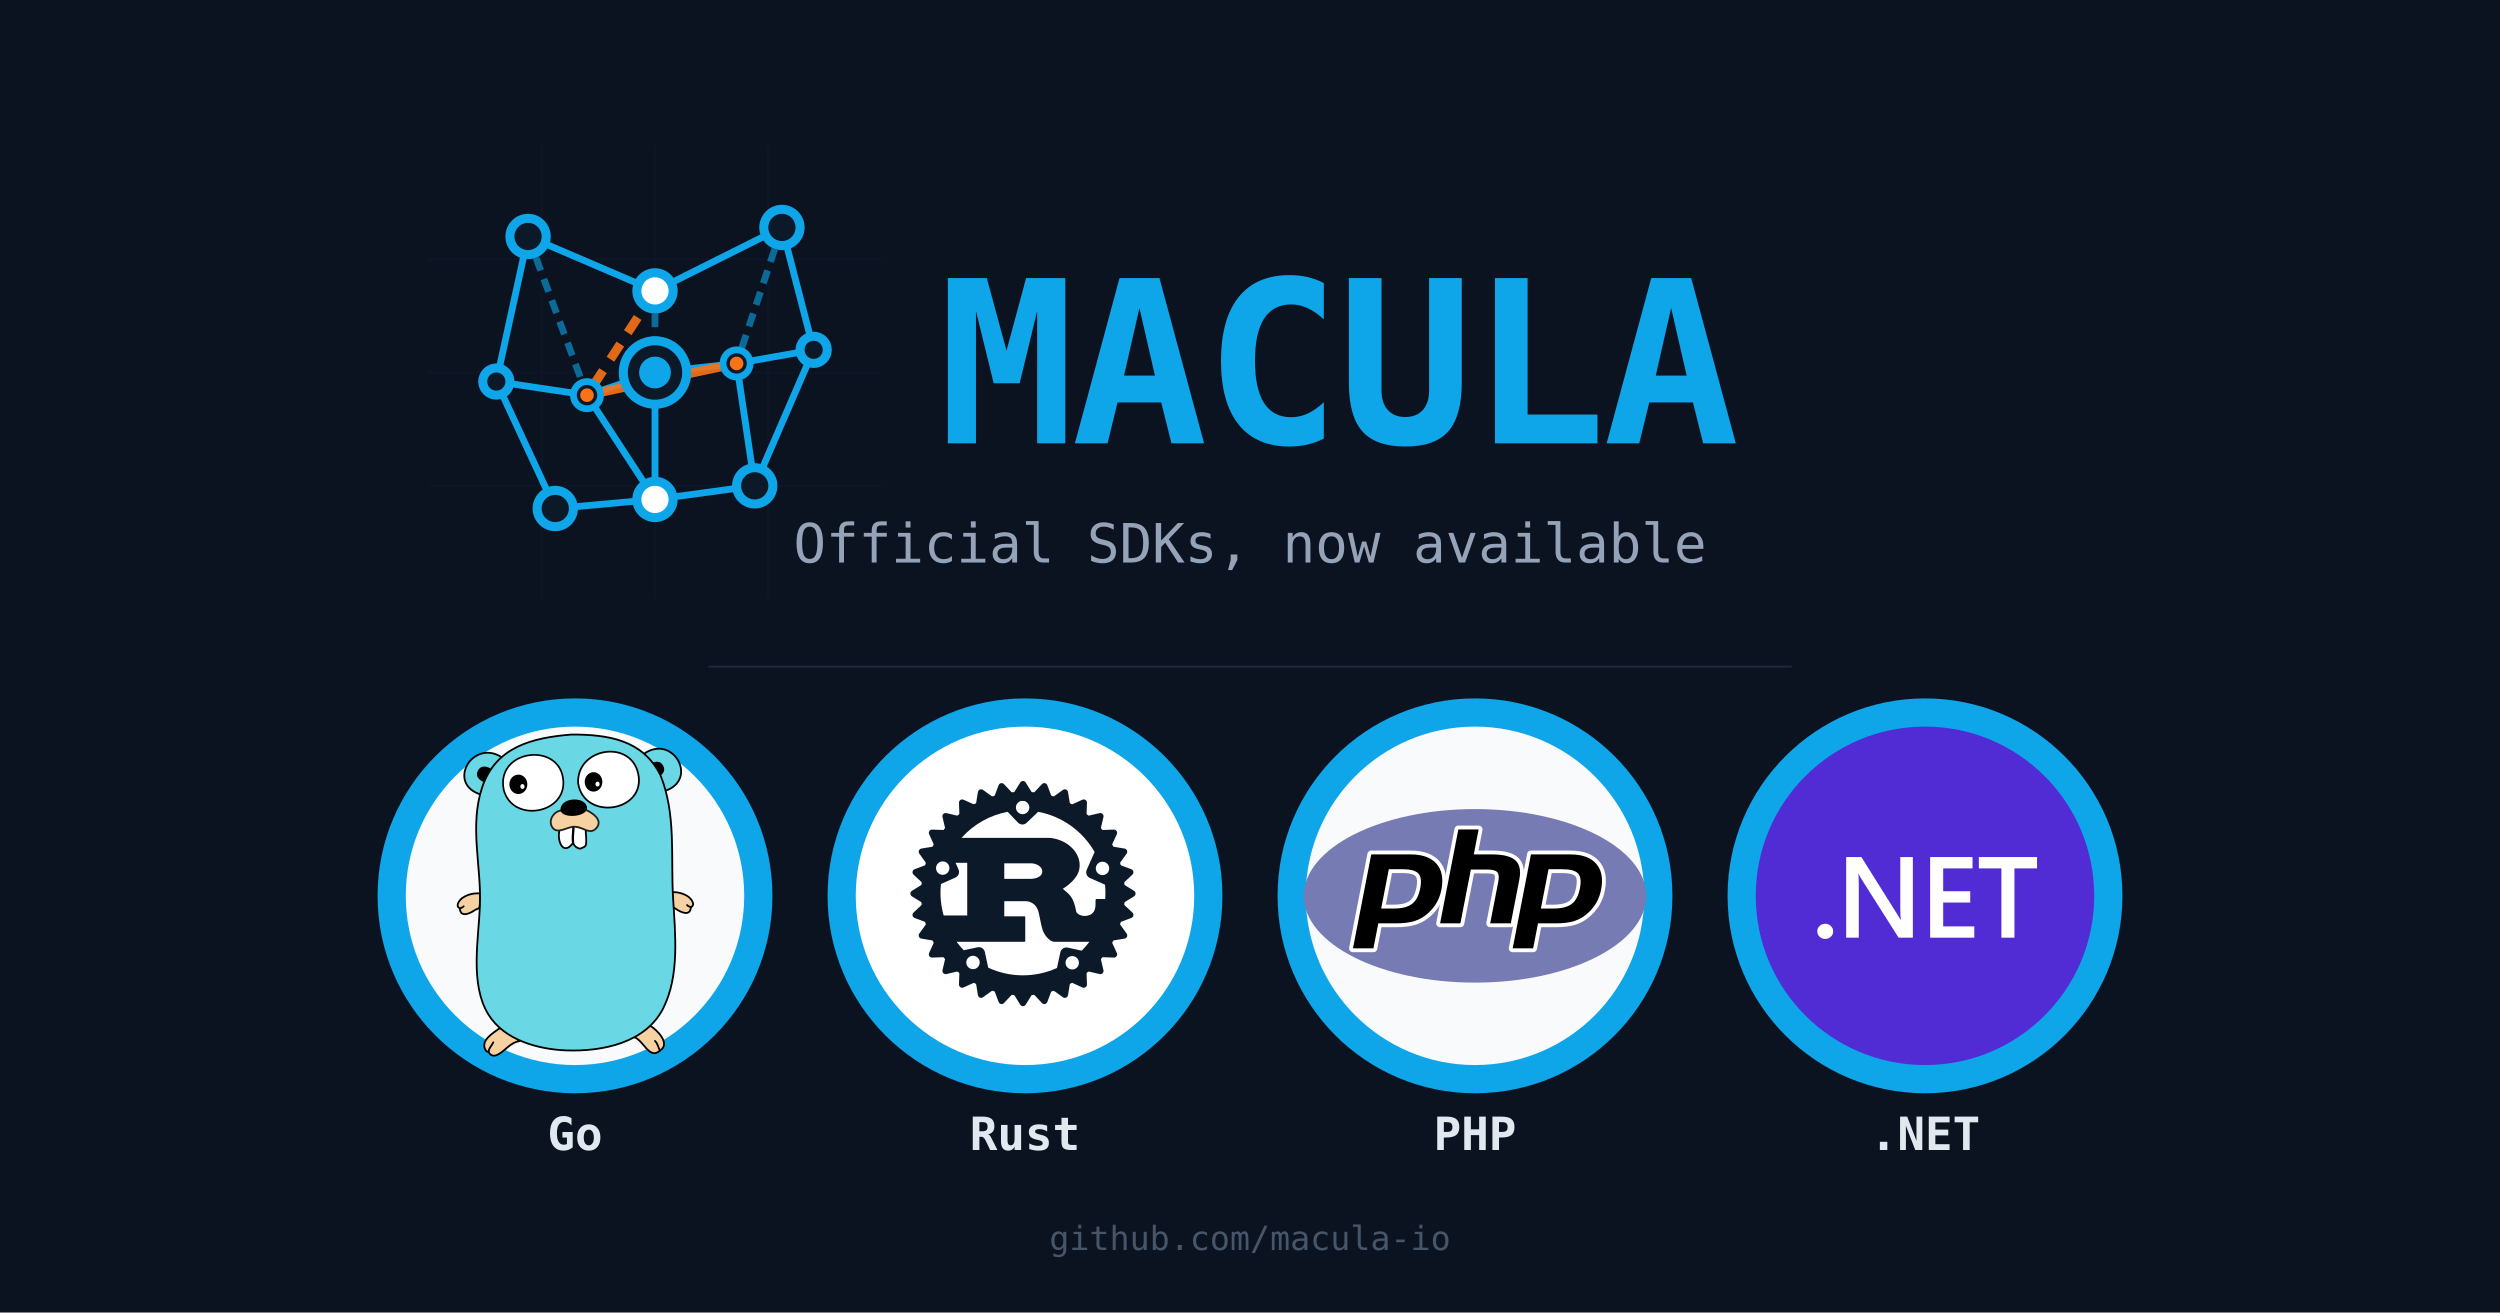
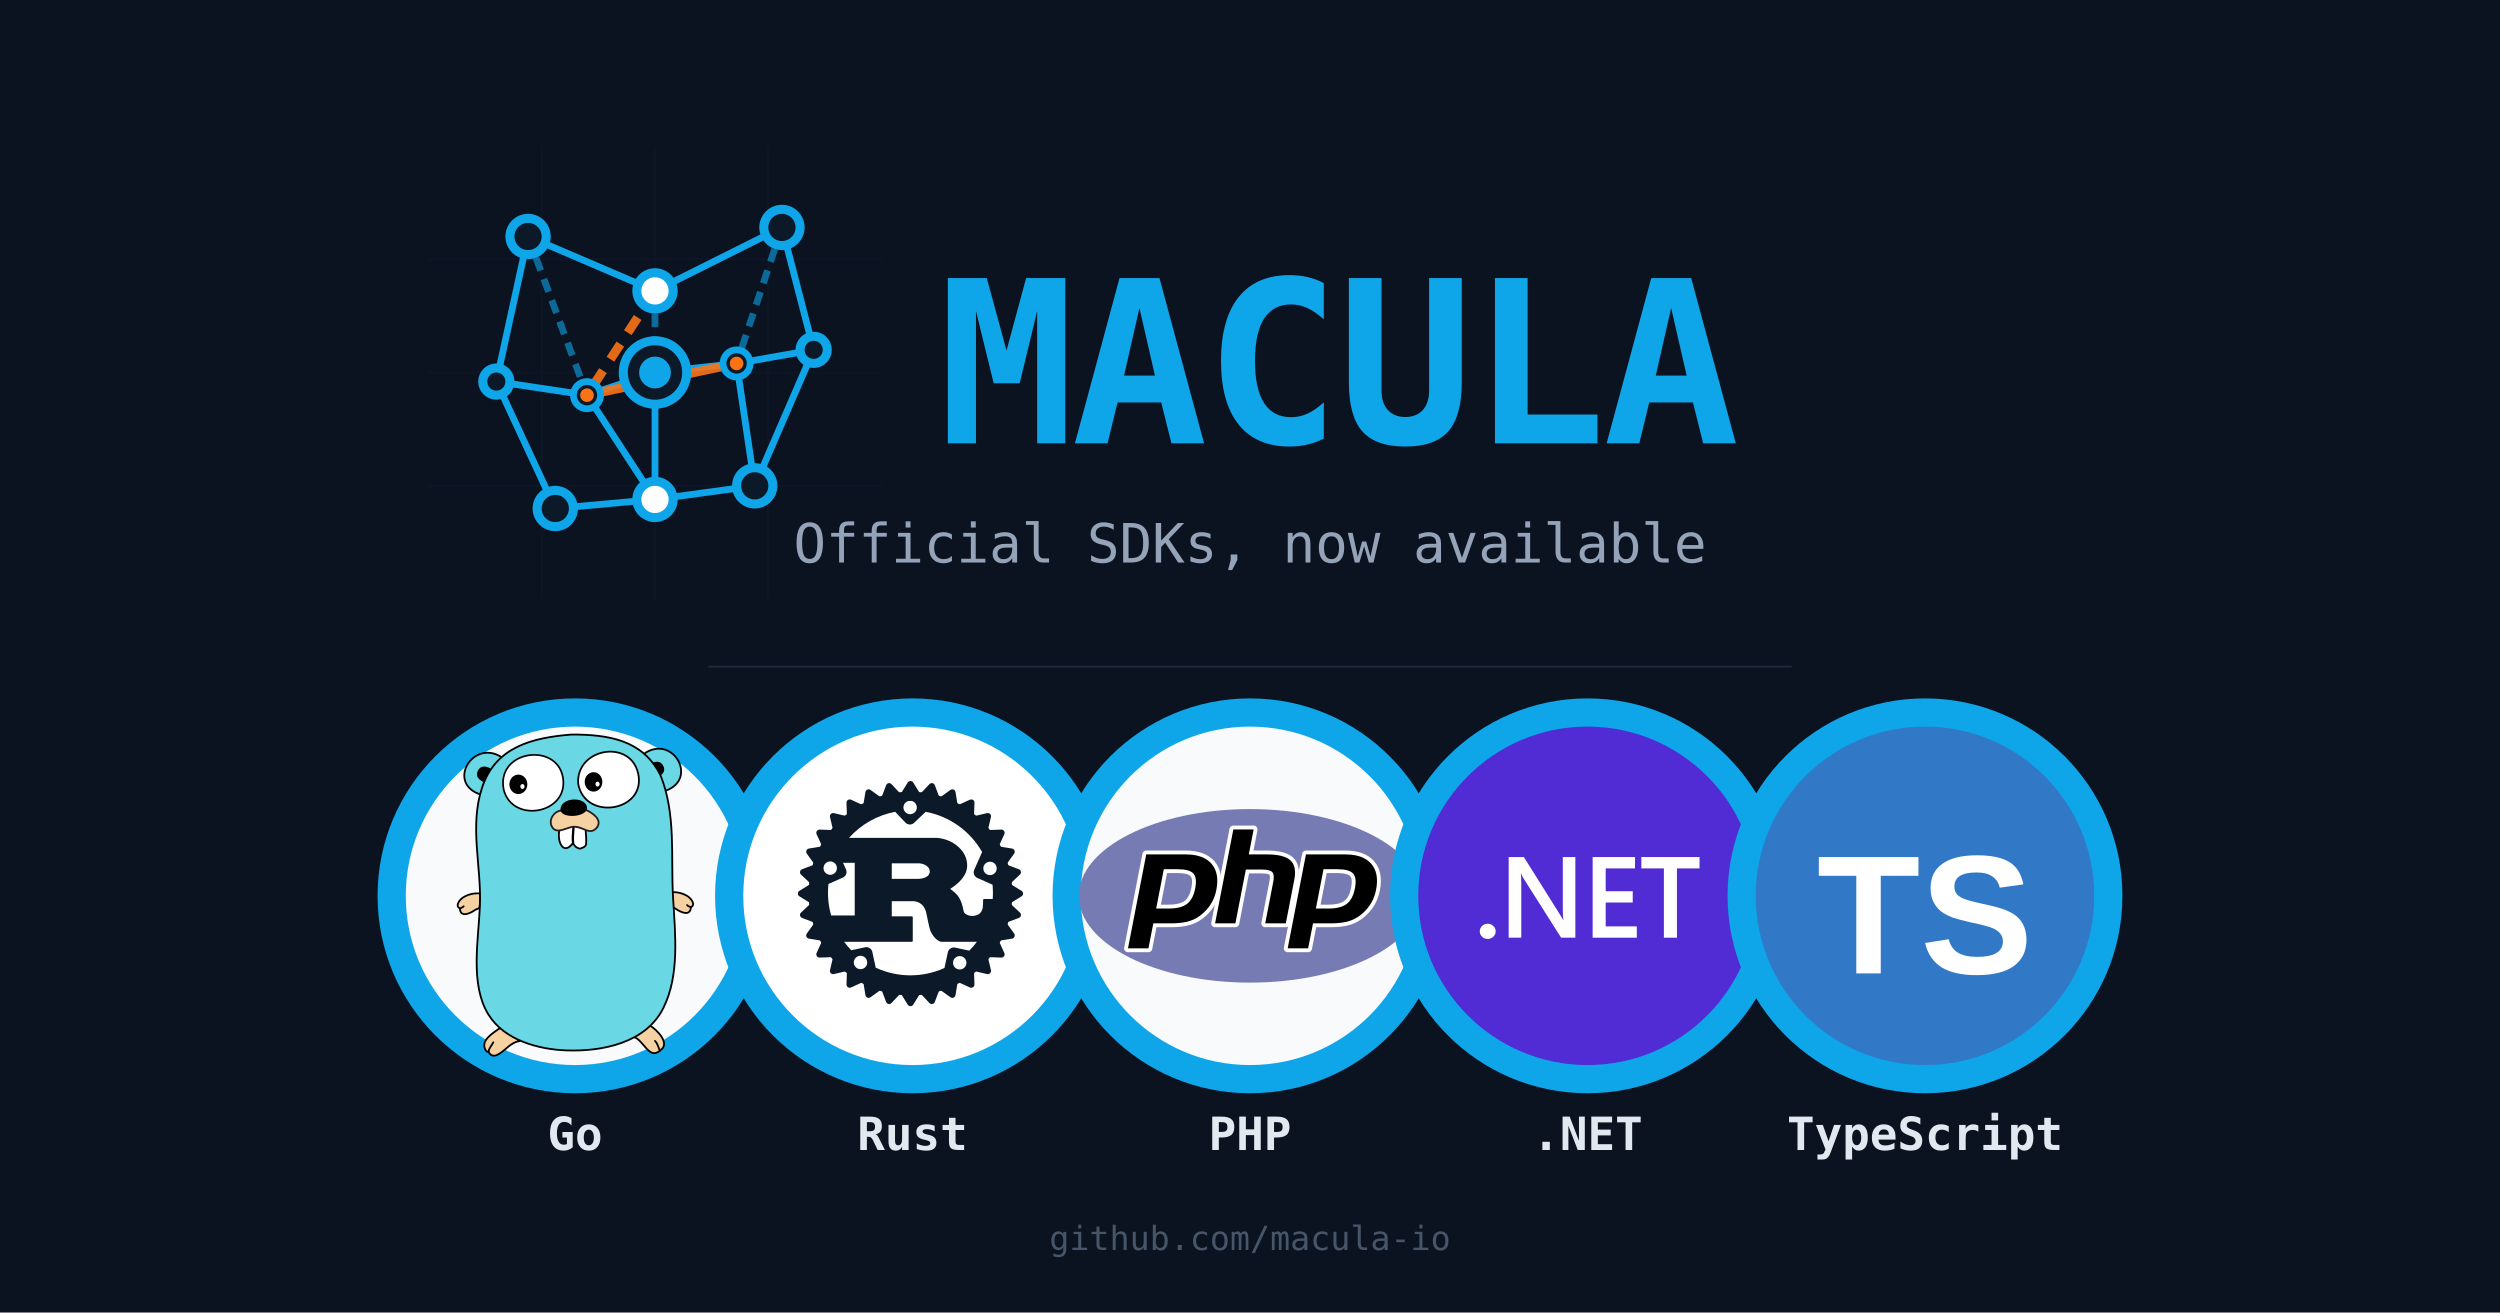
<svg xmlns="http://www.w3.org/2000/svg" viewBox="0 0 1200 630" width="1200" height="630">
  <defs>
    
  </defs>
  <rect width="1200" height="630" fill="#0B1220" />
  <g transform="translate(192.00, 70.00) scale(3.4)">
    <g transform="translate(4, 0) scale(0.64)">
      <g stroke="#1E3A5F" stroke-width="0.5" opacity="0.1">
        <line x1="0" y1="25" x2="100" y2="25" />
        <line x1="0" y1="50" x2="100" y2="50" />
        <line x1="0" y1="75" x2="100" y2="75" />
        <line x1="25" y1="0" x2="25" y2="100" />
        <line x1="50" y1="0" x2="50" y2="100" />
        <line x1="75" y1="0" x2="75" y2="100" />
      </g>
      <g stroke="#0EA5E9" stroke-width="1.5" fill="none">
        <line x1="22" y1="20" x2="50" y2="32" />
        <line x1="50" y1="32" x2="78" y2="18" />
        <line x1="22" y1="20" x2="15" y2="52" />
        <line x1="78" y1="18" x2="85" y2="45" />
        <line x1="15" y1="52" x2="35" y2="55" />
        <line x1="35" y1="55" x2="50" y2="50" />
        <line x1="50" y1="50" x2="68" y2="48" />
        <line x1="68" y1="48" x2="85" y2="45" />
        <line x1="15" y1="52" x2="28" y2="80" />
        <line x1="35" y1="55" x2="50" y2="78" />
        <line x1="50" y1="50" x2="50" y2="78" />
        <line x1="68" y1="48" x2="72" y2="75" />
        <line x1="85" y1="45" x2="72" y2="75" />
        <line x1="28" y1="80" x2="50" y2="78" />
        <line x1="50" y1="78" x2="72" y2="75" />
        <line x1="22" y1="20" x2="35" y2="55" stroke-dasharray="3,2" opacity="0.6" />
        <line x1="78" y1="18" x2="68" y2="48" stroke-dasharray="3,2" opacity="0.6" />
        <line x1="50" y1="32" x2="50" y2="50" stroke-dasharray="3,2" opacity="0.6" />
      </g>
      <g stroke="#F97316" stroke-width="2" fill="none" opacity="0.9">
        <line x1="35" y1="55" x2="68" y2="48" />
        <line x1="50" y1="32" x2="35" y2="55" stroke-dasharray="4,3" />
      </g>
      <g stroke="#0EA5E9" stroke-width="2" fill="#0C1929">
        <circle cx="22" cy="20" r="4" />
        <circle cx="78" cy="18" r="4" />
        <circle cx="15" cy="52" r="3" />
        <circle cx="85" cy="45" r="3" />
        <circle cx="28" cy="80" r="4" />
        <circle cx="72" cy="75" r="4" />
      </g>
      <g stroke="#0EA5E9" stroke-width="2" fill="white">
        <circle cx="50" cy="32" r="4" />
        <circle cx="50" cy="78" r="4" />
      </g>
      <circle cx="50" cy="50" r="7" stroke="#0EA5E9" stroke-width="2" fill="#0C1929" />
      <circle cx="50" cy="50" r="3.5" fill="#0EA5E9" />
      <g stroke="#0EA5E9" stroke-width="1.5" fill="#0C1929">
        <circle cx="35" cy="55" r="3" />
        <circle cx="68" cy="48" r="3" />
      </g>
      <g fill="#F97316">
        <circle cx="35" cy="55" r="1.5" />
        <circle cx="68" cy="48" r="1.5" />
      </g>
    </g>
    <text x="76" y="42" font-family="'JetBrains Mono', 'Fira Code', 'SF Mono', Consolas, monospace" font-size="32" font-weight="600" fill="#0EA5E9" letter-spacing="-0.5px">MACULA</text>
  </g>
  <text x="600.0" y="270" text-anchor="middle" font-family="'JetBrains Mono','Fira Code','SF Mono',Consolas,monospace" font-size="26" fill="#94A3B8">Official SDKs, now available</text>
  <line x1="340.0" y1="320" x2="860.0" y2="320" stroke="#1E293B" stroke-width="1" />
  <a href="https://github.com/macula-io/macula-go" target="_blank" rel="noopener">
    <g transform="translate(-89.54, 64.46) scale(6.7692)">
      <circle cx="54" cy="54" r="13" fill="#F8FAFC" stroke="#0EA5E9" stroke-width="2" />
      <g transform="translate(45.38, 42.00) scale(0.0429)">
        <path fill-rule="evenodd" clip-rule="evenodd" fill="#F6D2A2" stroke="#000000" stroke-width="3" stroke-linecap="round" d="  M10.634,300.493c0.764,15.751,16.499,8.463,23.626,3.539c6.765-4.675,8.743-0.789,9.337-10.015  c0.389-6.064,1.088-12.128,0.744-18.216c-10.23-0.927-21.357,1.509-29.744,7.602C10.277,286.542,2.177,296.561,10.634,300.493" />
        <path fill-rule="evenodd" clip-rule="evenodd" fill="#C6B198" stroke="#000000" stroke-width="3" stroke-linecap="round" d="  M10.634,300.493c2.29-0.852,4.717-1.457,6.271-3.528" />
        <path fill-rule="evenodd" clip-rule="evenodd" fill="#6AD7E5" stroke="#000000" stroke-width="3" stroke-linecap="round" d="  M46.997,112.853C-13.3,95.897,31.536,19.189,79.956,50.74L46.997,112.853z" />
        <path fill-rule="evenodd" clip-rule="evenodd" fill="#6AD7E5" stroke="#000000" stroke-width="3" stroke-linecap="round" d="  M314.895,44.984c47.727-33.523,90.856,42.111,35.388,61.141L314.895,44.984z" />
        <path fill-rule="evenodd" clip-rule="evenodd" fill="#F6D2A2" stroke="#000000" stroke-width="3" stroke-linecap="round" d="  M325.161,494.343c12.123,7.501,34.282,30.182,16.096,41.18c-17.474,15.999-27.254-17.561-42.591-22.211  C305.271,504.342,313.643,496.163,325.161,494.343z" />
        <path fill-rule="evenodd" clip-rule="evenodd" fill="none" stroke="#000000" stroke-width="3" stroke-linecap="round" d="  M341.257,535.522c-2.696-5.361-3.601-11.618-8.102-15.939" />
        <path fill-rule="evenodd" clip-rule="evenodd" fill="#F6D2A2" stroke="#000000" stroke-width="3" stroke-linecap="round" d="  M108.579,519.975c-14.229,2.202-22.238,15.039-34.1,21.558c-11.178,6.665-15.454-2.134-16.461-3.92  c-1.752-0.799-1.605,0.744-4.309-1.979c-10.362-16.354,10.797-28.308,21.815-36.432C90.87,496.1,100.487,509.404,108.579,519.975z" />
        <path fill-rule="evenodd" clip-rule="evenodd" fill="none" stroke="#000000" stroke-width="3" stroke-linecap="round" d="  M58.019,537.612c0.542-6.233,5.484-10.407,7.838-15.677" />
        <path fill-rule="evenodd" clip-rule="evenodd" d="M49.513,91.667c-7.955-4.208-13.791-9.923-8.925-19.124  c4.505-8.518,12.874-7.593,20.83-3.385L49.513,91.667z" />
        <path fill-rule="evenodd" clip-rule="evenodd" d="M337.716,83.667c7.955-4.208,13.791-9.923,8.925-19.124  c-4.505-8.518-12.874-7.593-20.83-3.385L337.716,83.667z" />
        <path fill-rule="evenodd" clip-rule="evenodd" fill="#F6D2A2" stroke="#000000" stroke-width="3" stroke-linecap="round" d="  M392.475,298.493c-0.764,15.751-16.499,8.463-23.626,3.539c-6.765-4.675-8.743-0.789-9.337-10.015  c-0.389-6.064-1.088-12.128-0.744-18.216c10.23-0.927,21.357,1.509,29.744,7.602C392.831,284.542,400.932,294.561,392.475,298.493" />
        <path fill-rule="evenodd" clip-rule="evenodd" fill="#C6B198" stroke="#000000" stroke-width="3" stroke-linecap="round" d="  M392.475,298.493c-2.29-0.852-4.717-1.457-6.271-3.528" />
        <g>
          <path fill-rule="evenodd" clip-rule="evenodd" fill="#6AD7E5" stroke="#000000" stroke-width="3" stroke-linecap="round" d="   M195.512,13.124c60.365,0,116.953,8.633,146.452,66.629c26.478,65.006,17.062,135.104,21.1,203.806   c3.468,58.992,11.157,127.145-16.21,181.812c-28.79,57.514-100.73,71.982-160,69.863c-46.555-1.666-102.794-16.854-129.069-59.389   c-30.826-49.9-16.232-124.098-13.993-179.622c2.652-65.771-17.815-131.742,3.792-196.101   C69.999,33.359,130.451,18.271,195.512,13.124" />
        </g>
        <path fill-rule="evenodd" clip-rule="evenodd" fill="#FFFFFF" stroke="#000000" stroke-width="2.908" stroke-linecap="round" d="  M206.169,94.16c10.838,63.003,113.822,46.345,99.03-17.197C291.935,19.983,202.567,35.755,206.169,94.16" />
        <path fill-rule="evenodd" clip-rule="evenodd" fill="#FFFFFF" stroke="#000000" stroke-width="2.821" stroke-linecap="round" d="  M83.103,104.35c14.047,54.85,101.864,40.807,98.554-14.213C177.691,24.242,69.673,36.957,83.103,104.35" />
        <path fill-rule="evenodd" clip-rule="evenodd" fill="#FFFFFF" stroke="#000000" stroke-width="3" stroke-linecap="round" d="  M218.594,169.762c0.046,8.191,1.861,17.387,0.312,26.101c-2.091,3.952-6.193,4.37-9.729,5.967c-4.89-0.767-9.002-3.978-10.963-8.552  c-1.255-9.946,0.468-19.576,0.785-29.526L218.594,169.762z" />
        <g>
          <ellipse fill-rule="evenodd" clip-rule="evenodd" cx="107.324" cy="95.404" rx="14.829" ry="16.062" />
          <ellipse fill-rule="evenodd" clip-rule="evenodd" fill="#FFFFFF" cx="114.069" cy="99.029" rx="3.496" ry="4.082" />
        </g>
        <g>
          <ellipse fill-rule="evenodd" clip-rule="evenodd" cx="231.571" cy="91.404" rx="14.582" ry="16.062" />
          <ellipse fill-rule="evenodd" clip-rule="evenodd" fill="#FFFFFF" cx="238.204" cy="95.029" rx="3.438" ry="4.082" />
        </g>
        <path fill-rule="evenodd" clip-rule="evenodd" fill="#FFFFFF" stroke="#000000" stroke-width="3" stroke-linecap="round" d="  M176.217,168.87c-6.47,15.68,3.608,47.035,21.163,23.908c-1.255-9.946,0.468-19.576,0.785-29.526L176.217,168.87z" />
        <g>
          <path fill-rule="evenodd" clip-rule="evenodd" fill="#F6D2A2" stroke="#231F20" stroke-width="3" stroke-linecap="round" d="   M178.431,138.673c-12.059,1.028-21.916,15.366-15.646,26.709c8.303,15.024,26.836-1.329,38.379,0.203   c13.285,0.272,24.17,14.047,34.84,2.49c11.867-12.854-5.109-25.373-18.377-30.97L178.431,138.673z" />
          <path fill-rule="evenodd" clip-rule="evenodd" d="M176.913,138.045c-0.893-20.891,38.938-23.503,43.642-6.016   C225.247,149.475,178.874,153.527,176.913,138.045C175.348,125.682,176.913,138.045,176.913,138.045z" />
        </g>
      </g>
    </g>
    <text x="276.0" y="552.0" text-anchor="middle" font-family="'JetBrains Mono','Fira Code','SF Mono',Consolas,monospace" font-size="22" font-weight="600" fill="#E2E8F0">Go</text>
  </a>
  <a href="https://github.com/macula-io/macula-rust" target="_blank" rel="noopener">
-     <g transform="translate(126.46, 64.46) scale(6.7692)">
+     <g transform="translate(72.46, 64.46) scale(6.7692)">
      <circle cx="54" cy="54" r="13" fill="#FFFFFF" stroke="#0EA5E9" stroke-width="2" />
      <g transform="translate(43.00, 43.00) scale(0.1528)" fill="#0C1929">
        <path d="m71.05 23.68c-26.06 0-47.27 21.22-47.27 47.27s21.22 47.27 47.27 47.27 47.27-21.22 47.27-47.27-21.22-47.27-47.27-47.27zm-.07 4.2a3.1 3.11 0 0 1 3.02 3.11 3.11 3.11 0 0 1 -6.22 0 3.11 3.11 0 0 1 3.2-3.11zm7.12 5.12a38.27 38.27 0 0 1 26.2 18.66l-3.67 8.28c-.63 1.43.02 3.11 1.44 3.75l7.06 3.13a38.27 38.27 0 0 1 .08 6.64h-3.93c-.39 0-.55.26-.55.64v1.8c0 4.24-2.39 5.17-4.49 5.4-2 .23-4.21-.84-4.49-2.06-1.18-6.63-3.14-8.04-6.24-10.49 3.85-2.44 7.85-6.05 7.85-10.87 0-5.21-3.57-8.49-6-10.1-3.42-2.25-7.2-2.7-8.22-2.7h-40.6a38.27 38.27 0 0 1 21.41-12.08l4.79 5.02c1.08 1.13 2.87 1.18 4 .09zm-44.2 23.02a3.11 3.11 0 0 1 3.02 3.11 3.11 3.11 0 0 1 -6.22 0 3.11 3.11 0 0 1 3.2-3.11zm74.15.14a3.11 3.11 0 0 1 3.02 3.11 3.11 3.11 0 0 1 -6.22 0 3.11 3.11 0 0 1 3.2-3.11zm-68.29.5h5.42v24.44h-10.94a38.27 38.27 0 0 1 -1.24-14.61l6.7-2.98c1.43-.64 2.08-2.31 1.44-3.74zm22.62.26h12.91c.67 0 4.71.77 4.71 3.8 0 2.51-3.1 3.41-5.65 3.41h-11.98zm0 17.56h9.89c.9 0 4.83.26 6.08 5.28.39 1.54 1.26 6.56 1.85 8.17.59 1.8 2.98 5.4 5.53 5.4h16.14a38.27 38.27 0 0 1 -3.54 4.1l-6.57-1.41c-1.53-.33-3.04.65-3.37 2.18l-1.56 7.28a38.27 38.27 0 0 1 -31.91-.15l-1.56-7.28c-.33-1.53-1.83-2.51-3.36-2.18l-6.43 1.38a38.27 38.27 0 0 1 -3.32-3.92h31.27c.35 0 .59-.06.59-.39v-11.06c0-.32-.24-.39-.59-.39h-9.15zm-14.43 25.33a3.11 3.11 0 0 1 3.02 3.11 3.11 3.11 0 0 1 -6.22 0 3.11 3.11 0 0 1 3.2-3.11zm46.05.14a3.11 3.11 0 0 1 3.02 3.11 3.11 3.11 0 0 1 -6.22 0 3.11 3.11 0 0 1 3.2-3.11z" />
        <path d="m115.68 70.95a44.63 44.63 0 0 1 -44.63 44.63 44.63 44.63 0 0 1 -44.63-44.63 44.63 44.63 0 0 1 44.63-44.63 44.63 44.63 0 0 1 44.63 44.63zm-.84-4.31 6.96 4.31-6.96 4.31 5.98 5.59-7.66 2.87 4.78 6.65-8.09 1.32 3.4 7.46-8.19-.29 1.88 7.98-7.98-1.88.29 8.19-7.46-3.4-1.32 8.09-6.65-4.78-2.87 7.66-5.59-5.98-4.31 6.96-4.31-6.96-5.59 5.98-2.87-7.66-6.65 4.78-1.32-8.09-7.46 3.4.29-8.19-7.98 1.88 1.88-7.98-8.19.29 3.4-7.46-8.09-1.32 4.78-6.65-7.66-2.87 5.98-5.59-6.96-4.31 6.96-4.31-5.98-5.59 7.66-2.87-4.78-6.65 8.09-1.32-3.4-7.46 8.19.29-1.88-7.98 7.98 1.88-.29-8.19 7.46 3.4 1.32-8.09 6.65 4.78 2.87-7.66 5.59 5.98 4.31-6.96 4.31 6.96 5.59-5.98 2.87 7.66 6.65-4.78 1.32 8.09 7.46-3.4-.29 8.19 7.98-1.88-1.88 7.98 8.19-.29-3.4 7.46 8.09 1.32-4.78 6.65 7.66 2.87z" fill-rule="evenodd" stroke="#0C1929" stroke-linecap="round" stroke-linejoin="round" stroke-width="3" />
      </g>
    </g>
-     <text x="492.0" y="552.0" text-anchor="middle" font-family="'JetBrains Mono','Fira Code','SF Mono',Consolas,monospace" font-size="22" font-weight="600" fill="#E2E8F0">Rust</text>
+     <text x="438.0" y="552.0" text-anchor="middle" font-family="'JetBrains Mono','Fira Code','SF Mono',Consolas,monospace" font-size="22" font-weight="600" fill="#E2E8F0">Rust</text>
  </a>
  <a href="https://github.com/macula-io/macula-php" target="_blank" rel="noopener">
-     <g transform="translate(342.46, 64.46) scale(6.7692)">
+     <g transform="translate(234.46, 64.46) scale(6.7692)">
      <circle cx="54" cy="54" r="13" fill="#F8FAFC" stroke="#0EA5E9" stroke-width="2" />
      <g transform="translate(41.00, 46.99) scale(0.036558)">
        <g id="php-g3438" transform="matrix(1.25,0,0,-1.25,-4.4,394.2987)">
          <g id="php-g3440">
            <g clip-path="url(#php-clipPath3444)" id="php-g3442">
              <g id="php-g3448">
                <g id="php-g3450">
                  <path d="M 11.52,162 C 11.52,81.677 135.307,16.561 288,16.561 l 0,0 c 152.693,0 276.481,65.116 276.481,145.439 l 0,0 c 0,80.322 -123.788,145.439 -276.481,145.439 l 0,0 C 135.307,307.439 11.52,242.322 11.52,162" id="php-path3462" style="fill:url(#php-radialGradient3452);stroke:none" />
                </g>
              </g>
            </g>
          </g>
          <g id="php-g3464">
            <g clip-path="url(#php-clipPath3468)" id="php-g3466">
              <g id="php-g3472" transform="translate(288,27.3594)">
                <path d="M 0,0 C 146.729,0 265.68,60.281 265.68,134.641 265.68,209 146.729,269.282 0,269.282 -146.729,269.282 -265.68,209 -265.68,134.641 -265.68,60.281 -146.729,0 0,0" id="php-path3474" style="fill:#777bb3;fill-opacity:1;fill-rule:nonzero;stroke:none" />
              </g>
            </g>
          </g>
          <g id="php-g3476">
            <g clip-path="url(#php-clipPath3480)" id="php-g3478">
              <g id="php-g3484" transform="translate(161.7344,145.3066)">
                <path d="m 0,0 c 12.065,0 21.072,2.225 26.771,6.611 5.638,4.341 9.532,11.862 11.573,22.353 1.903,9.806 1.178,16.653 -2.154,20.348 C 32.783,53.086 25.417,55 14.297,55 L -4.984,55 -15.673,0 0,0 Z m -63.063,-67.75 c -0.895,0 -1.745,0.4 -2.314,1.092 -0.57,0.691 -0.801,1.601 -0.63,2.48 L -37.679,81.573 C -37.405,82.982 -36.17,84 -34.734,84 L 26.32,84 C 45.508,84 59.79,78.79 68.767,68.513 77.792,58.182 80.579,43.741 77.05,25.592 75.614,18.198 73.144,11.331 69.709,5.183 66.27,-0.972 61.725,-6.667 56.198,-11.747 49.582,-17.939 42.094,-22.429 33.962,-25.071 25.959,-27.678 15.681,-29 3.414,-29 l -24.722,0 -7.06,-36.322 c -0.274,-1.41 -1.508,-2.428 -2.944,-2.428 l -31.751,0 z" id="php-path3486" style="fill:#000000;fill-opacity:1;fill-rule:nonzero;stroke:none" />
              </g>
              <g id="php-g3488" transform="translate(159.2236,197.3071)">
                <path d="m 0,0 16.808,0 c 13.421,0 18.083,-2.945 19.667,-4.7 2.628,-2.914 3.124,-9.058 1.435,-17.767 C 36.012,-32.217 32.494,-39.13 27.452,-43.012 22.29,-46.986 13.898,-49 2.511,-49 L -9.523,-49 0,0 Z m 28.831,35 -61.055,0 c -2.872,0 -5.341,-2.036 -5.889,-4.855 l -28.328,-145.751 c -0.342,-1.759 0.12,-3.578 1.259,-4.961 1.14,-1.383 2.838,-2.183 4.63,-2.183 l 31.75,0 c 2.873,0 5.342,2.036 5.89,4.855 l 6.588,33.895 22.249,0 c 12.582,0 23.174,1.372 31.479,4.077 8.541,2.775 16.399,7.48 23.354,13.984 5.752,5.292 10.49,11.232 14.08,17.657 3.591,6.427 6.171,13.594 7.668,21.302 3.715,19.104 0.697,34.402 -8.969,45.466 C 63.965,29.444 48.923,35 28.831,35 m -45.633,-90 19.313,0 c 12.801,0 22.336,2.411 28.601,7.234 6.266,4.824 10.492,12.875 12.688,24.157 2.101,10.832 1.144,18.476 -2.871,22.929 C 36.909,3.773 28.87,6 16.808,6 L -4.946,6 -16.802,-55 M 28.831,29 C 47.198,29 60.597,24.18 69.019,14.539 77.44,4.898 79.976,-8.559 76.616,-25.836 75.233,-32.953 72.894,-39.46 69.601,-45.355 66.304,-51.254 61.999,-56.648 56.679,-61.539 50.339,-67.472 43.296,-71.7 35.546,-74.218 27.796,-76.743 17.925,-78 5.925,-78 l -27.196,0 -7.531,-38.75 -31.75,0 28.328,145.75 61.055,0" id="php-path3490" style="fill:#ffffff;fill-opacity:1;fill-rule:nonzero;stroke:none" />
              </g>
              <g id="php-g3492" transform="translate(311.583,116.3066)">
                <path d="m 0,0 c -0.896,0 -1.745,0.4 -2.314,1.092 -0.571,0.691 -0.802,1.6 -0.631,2.48 L 9.586,68.061 C 10.778,74.194 10.484,78.596 8.759,80.456 7.703,81.593 4.531,83.5 -4.848,83.5 L -27.55,83.5 -43.305,2.428 C -43.579,1.018 -44.814,0 -46.25,0 l -31.5,0 c -0.896,0 -1.745,0.4 -2.315,1.092 -0.57,0.691 -0.801,1.601 -0.63,2.48 l 28.328,145.751 c 0.274,1.409 1.509,2.427 2.945,2.427 l 31.5,0 c 0.896,0 1.745,-0.4 2.315,-1.091 0.57,-0.692 0.801,-1.601 0.63,-2.481 L -21.813,113 2.609,113 c 18.605,0 31.221,-3.28 38.569,-10.028 7.49,-6.884 9.827,-17.891 6.947,-32.719 L 34.945,2.428 C 34.671,1.018 33.437,0 32,0 L 0,0 Z" id="php-path3494" style="fill:#000000;fill-opacity:1;fill-rule:nonzero;stroke:none" />
              </g>
              <g id="php-g3496" transform="translate(293.6611,271.0571)">
                <path d="m 0,0 -31.5,0 c -2.873,0 -5.342,-2.036 -5.89,-4.855 l -28.328,-145.751 c -0.342,-1.759 0.12,-3.578 1.26,-4.961 1.14,-1.383 2.838,-2.183 4.63,-2.183 l 31.5,0 c 2.872,0 5.342,2.036 5.89,4.855 l 15.283,78.645 20.229,0 c 9.363,0 11.328,-2 11.407,-2.086 0.568,-0.611 1.315,-3.441 0.082,-9.781 l -12.531,-64.489 c -0.342,-1.759 0.12,-3.578 1.26,-4.961 1.14,-1.383 2.838,-2.183 4.63,-2.183 l 32,0 c 2.872,0 5.342,2.036 5.89,4.855 l 13.179,67.825 c 3.093,15.921 0.447,27.864 -7.861,35.5 -7.928,7.281 -21.208,10.82 -40.599,10.82 l -20.784,0 6.143,31.605 C 6.231,-5.386 5.77,-3.566 4.63,-2.184 3.49,-0.801 1.792,0 0,0 m 0,-6 -7.531,-38.75 28.062,0 c 17.657,0 29.836,-3.082 36.539,-9.238 6.703,-6.16 8.711,-16.141 6.032,-29.938 l -13.18,-67.824 -32,0 12.531,64.488 c 1.426,7.336 0.902,12.34 -1.574,15.008 -2.477,2.668 -7.746,4.004 -15.805,4.004 l -25.176,0 -16.226,-83.5 -31.5,0 L -31.5,-6 0,-6" id="php-path3498" style="fill:#ffffff;fill-opacity:1;fill-rule:nonzero;stroke:none" />
              </g>
              <g id="php-g3500" transform="translate(409.5498,145.3066)">
                <path d="m 0,0 c 12.065,0 21.072,2.225 26.771,6.611 5.638,4.34 9.532,11.861 11.574,22.353 1.903,9.806 1.178,16.653 -2.155,20.348 C 32.783,53.086 25.417,55 14.297,55 L -4.984,55 -15.673,0 0,0 Z m -63.062,-67.75 c -0.895,0 -1.745,0.4 -2.314,1.092 -0.57,0.691 -0.802,1.601 -0.631,2.48 L -37.679,81.573 C -37.404,82.982 -36.17,84 -34.733,84 L 26.32,84 C 45.509,84 59.79,78.79 68.768,68.513 77.793,58.183 80.579,43.742 77.051,25.592 75.613,18.198 73.144,11.331 69.709,5.183 66.27,-0.972 61.725,-6.667 56.198,-11.747 49.582,-17.939 42.094,-22.429 33.962,-25.071 25.959,-27.678 15.681,-29 3.414,-29 l -24.723,0 -7.057,-36.322 c -0.275,-1.41 -1.509,-2.428 -2.946,-2.428 l -31.75,0 z" id="php-path3502" style="fill:#000000;fill-opacity:1;fill-rule:nonzero;stroke:none" />
              </g>
              <g id="php-g3504" transform="translate(407.0391,197.3071)">
                <path d="M 0,0 16.808,0 C 30.229,0 34.891,-2.945 36.475,-4.7 39.104,-7.614 39.6,-13.758 37.91,-22.466 36.012,-32.217 32.493,-39.13 27.452,-43.012 22.29,-46.986 13.898,-49 2.511,-49 L -9.522,-49 0,0 Z m 28.831,35 -61.054,0 c -2.872,0 -5.341,-2.036 -5.889,-4.855 L -66.44,-115.606 c -0.342,-1.759 0.12,-3.578 1.259,-4.961 1.14,-1.383 2.838,-2.183 4.63,-2.183 l 31.75,0 c 2.872,0 5.342,2.036 5.89,4.855 l 6.587,33.895 22.249,0 c 12.582,0 23.174,1.372 31.479,4.077 8.541,2.775 16.401,7.481 23.356,13.986 5.752,5.291 10.488,11.23 14.078,17.655 3.591,6.427 6.171,13.594 7.668,21.302 3.715,19.105 0.697,34.403 -8.969,45.467 C 63.965,29.444 48.924,35 28.831,35 m -45.632,-90 19.312,0 c 12.801,0 22.336,2.411 28.601,7.234 6.267,4.824 10.492,12.875 12.688,24.157 2.102,10.832 1.145,18.476 -2.871,22.929 C 36.909,3.773 28.87,6 16.808,6 L -4.946,6 -16.801,-55 M 28.831,29 C 47.198,29 60.597,24.18 69.019,14.539 77.441,4.898 79.976,-8.559 76.616,-25.836 75.233,-32.953 72.894,-39.46 69.601,-45.355 66.304,-51.254 61.999,-56.648 56.679,-61.539 50.339,-67.472 43.296,-71.7 35.546,-74.218 27.796,-76.743 17.925,-78 5.925,-78 l -27.196,0 -7.53,-38.75 -31.75,0 28.328,145.75 61.054,0" id="php-path3506" style="fill:#ffffff;fill-opacity:1;fill-rule:nonzero;stroke:none" />
              </g>
            </g>
          </g>
        </g>
      </g>
    </g>
-     <text x="708.0" y="552.0" text-anchor="middle" font-family="'JetBrains Mono','Fira Code','SF Mono',Consolas,monospace" font-size="22" font-weight="600" fill="#E2E8F0">PHP</text>
+     <text x="600.0" y="552.0" text-anchor="middle" font-family="'JetBrains Mono','Fira Code','SF Mono',Consolas,monospace" font-size="22" font-weight="600" fill="#E2E8F0">PHP</text>
  </a>
  <a href="https://github.com/macula-io/macula-dotnet" target="_blank" rel="noopener">
-     <g transform="translate(558.46, 64.46) scale(6.7692)">
+     <g transform="translate(396.46, 64.46) scale(6.7692)">
      <circle cx="54" cy="54" r="13" fill="#512BD4" stroke="#0EA5E9" stroke-width="2" />
      <g transform="translate(43.000, 43.000) scale(0.048246)">
        <path d="M81.274 291.333C78.05 291.333 75.309 290.259 73.052 288.11C70.795 285.906 69.666 283.289 69.666 280.259C69.666 277.173 70.795 274.529 73.052 272.325C75.309 270.121 78.05 269.019 81.274 269.019C84.552 269.019 87.319 270.121 89.576 272.325C91.887 274.529 93.042 277.173 93.042 280.259C93.042 283.289 91.887 285.906 89.576 288.11C87.319 290.259 84.552 291.333 81.274 291.333Z" fill="white" />
        <path d="M210.167 289.515H189.209L133.994 202.406C132.597 200.202 131.441 197.915 130.528 195.546H130.044C130.474 198.081 130.689 203.508 130.689 211.827V289.515H112.149V171H134.477L187.839 256.043C190.096 259.57 191.547 261.994 192.192 263.316H192.514C191.977 260.176 191.708 254.859 191.708 247.365V171H210.167V289.515Z" fill="white" />
        <path d="M300.449 289.515H235.561V171H297.87V187.695H254.746V221.249H294.485V237.861H254.746V272.903H300.449V289.515Z" fill="white" />
        <path d="M392.667 187.695H359.457V289.515H340.272V187.695H307.143V171H392.667V187.695Z" fill="white" />
      </g>
    </g>
-     <text x="924.0" y="552.0" text-anchor="middle" font-family="'JetBrains Mono','Fira Code','SF Mono',Consolas,monospace" font-size="22" font-weight="600" fill="#E2E8F0">.NET</text>
+     <text x="762.0" y="552.0" text-anchor="middle" font-family="'JetBrains Mono','Fira Code','SF Mono',Consolas,monospace" font-size="22" font-weight="600" fill="#E2E8F0">.NET</text>
+   </a>
+   <a href="https://github.com/macula-io/macula-ts" target="_blank" rel="noopener">
+     <g transform="translate(558.46, 64.46) scale(6.7692)">
+       <circle cx="54" cy="54" r="13" fill="#3178C6" stroke="#0EA5E9" stroke-width="2" />
+       <text x="54" y="59.5" text-anchor="middle" font-family="Arial, Helvetica, sans-serif" font-size="12" font-weight="700" fill="#FFFFFF">TS</text>
+     </g>
+     <text x="924.0" y="552.0" text-anchor="middle" font-family="'JetBrains Mono','Fira Code','SF Mono',Consolas,monospace" font-size="22" font-weight="600" fill="#E2E8F0">TypeScript</text>
  </a>
  <text x="600.0" y="600" text-anchor="middle" font-family="'JetBrains Mono','Fira Code','SF Mono',Consolas,monospace" font-size="16" fill="#475569">github.com/macula-io</text>
</svg>
